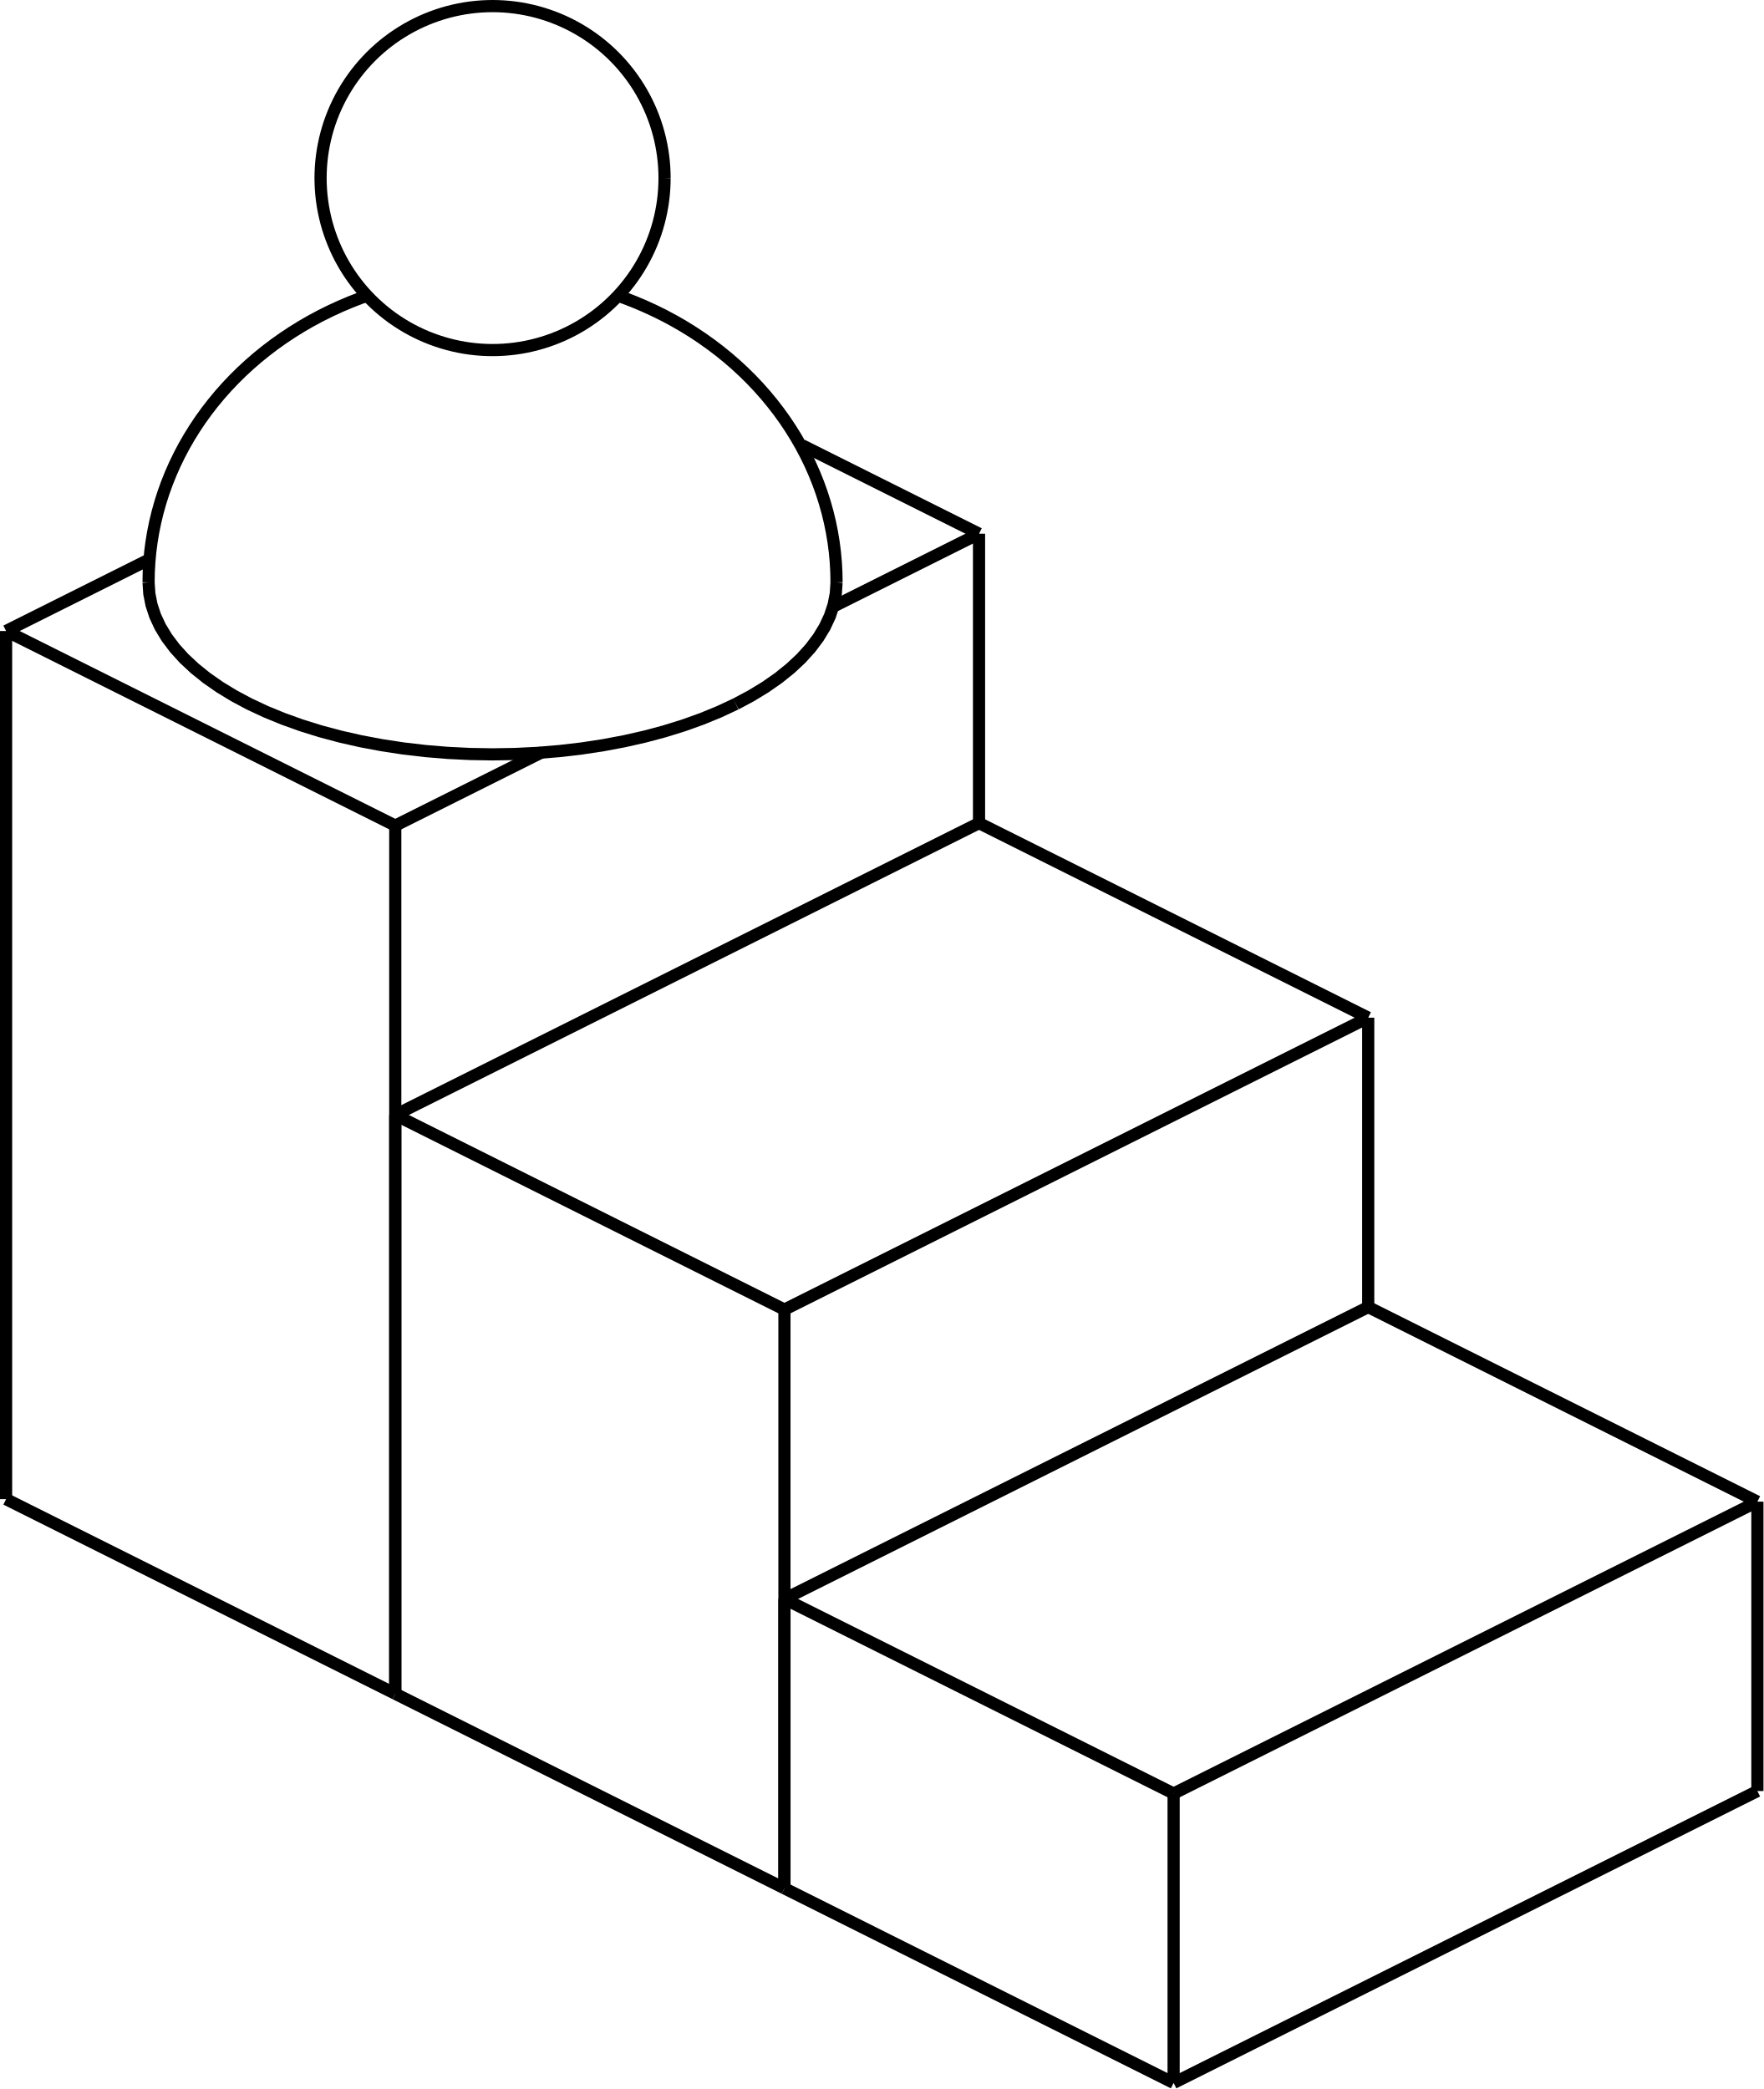
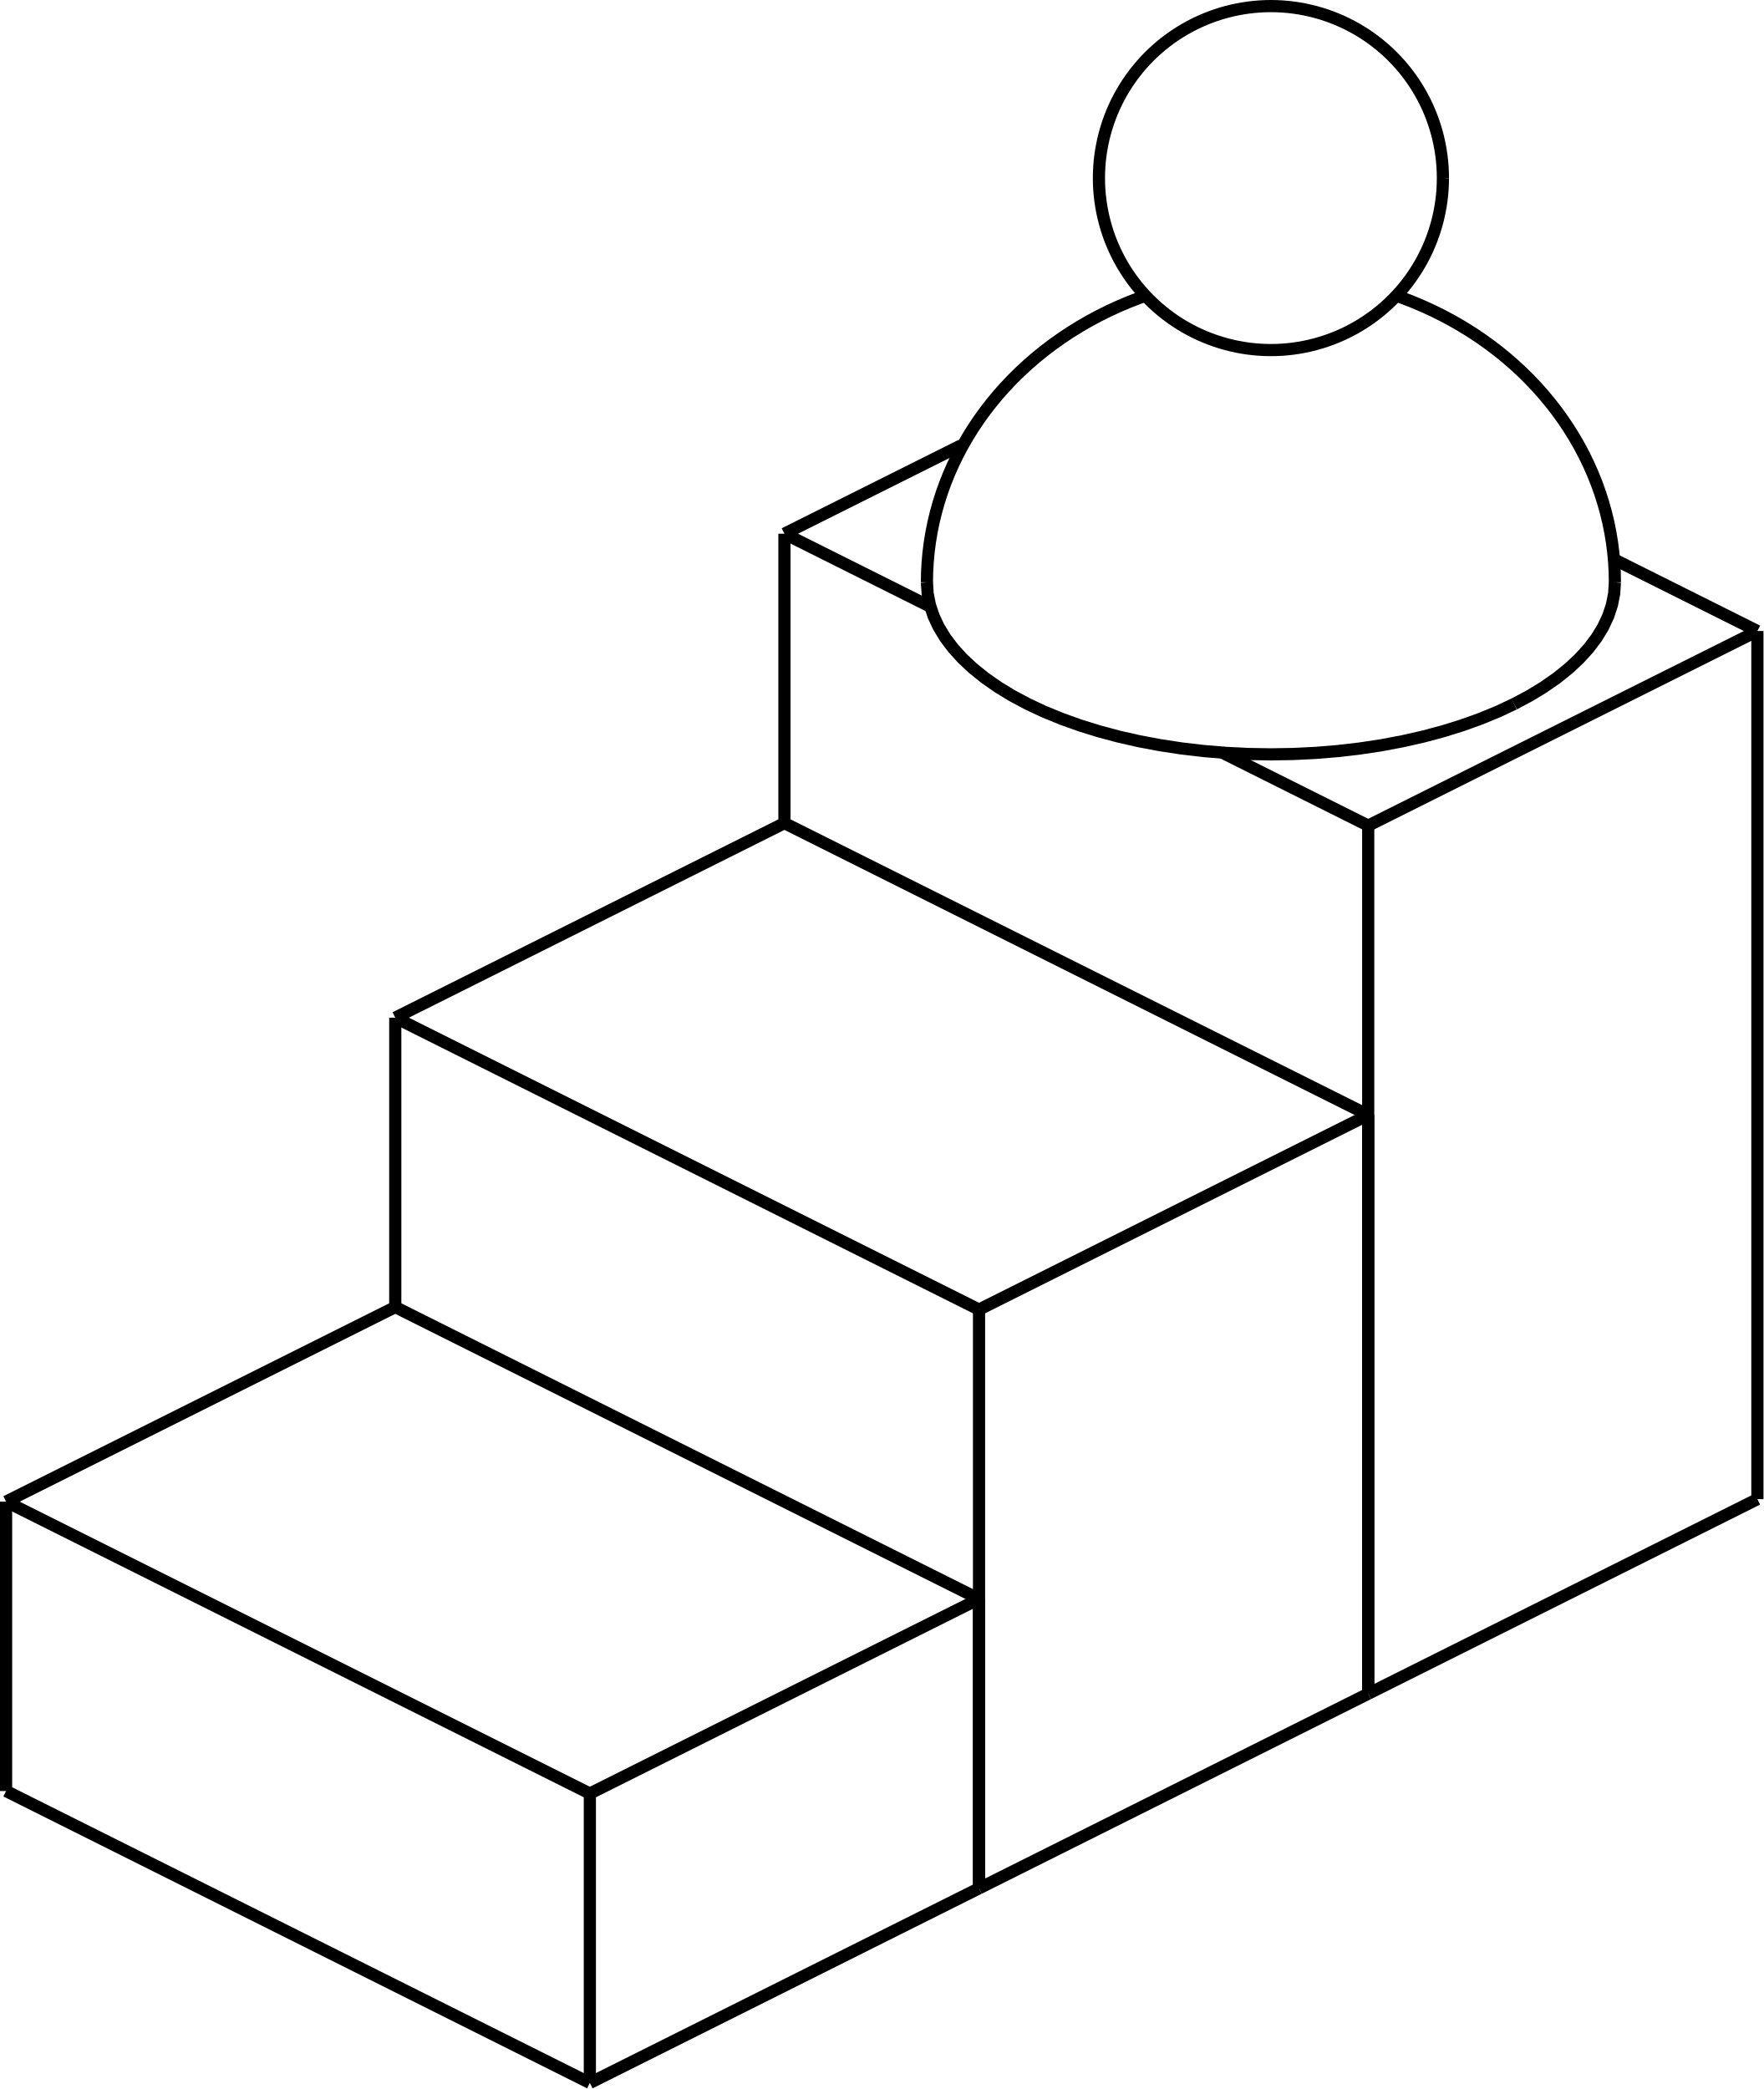
<svg xmlns="http://www.w3.org/2000/svg" width="185.488" height="219.734" viewBox="99.256 82.133 185.488 219.734">
  <g fill="none" stroke="#000" stroke-linejoin="miter" stroke-linecap="butt">
    <g opacity="0.35" />
    <g>
-       <path d="M284.104 270.525L222.701 301.227" stroke-width="1.28" />
-       <path d="M222.701 301.227L181.766 280.759" stroke-width="1.28" />
-       <path d="M243.169 219.619L284.104 240.086" stroke-width="1.28" />
-       <path d="M284.104 240.086L284.104 270.525" stroke-width="1.28" />
-       <path d="M284.104 240.086L222.701 270.787" stroke-width="1.28" />
-       <path d="M222.701 270.787L222.701 301.227" stroke-width="1.28" />
-       <path d="M222.701 270.787L181.766 250.32" stroke-width="1.28" />
-       <path d="M181.766 250.32L181.766 280.759" stroke-width="1.28" />
-       <path d="M181.766 250.32L243.169 219.619" stroke-width="1.28" />
-       <path d="M181.766 280.759L140.831 260.291" stroke-width="1.28" />
-       <path d="M202.234 168.712L243.169 189.179" stroke-width="1.28" />
-       <path d="M243.169 189.179L243.169 219.619" stroke-width="1.28" />
-       <path d="M243.169 189.179L181.766 219.881" stroke-width="1.28" />
-       <path d="M181.766 219.881L181.766 280.759" stroke-width="1.28" />
-       <path d="M181.766 219.881L140.831 199.413" stroke-width="1.28" />
-       <path d="M140.831 199.413L140.831 260.291" stroke-width="1.28" />
-       <path d="M140.831 199.413L202.234 168.712" stroke-width="1.28" />
-       <path d="M140.831 260.291L99.896 239.824" stroke-width="1.28" />
-       <path d="M183.627 128.969L202.234 138.273" stroke-width="1.28" />
-       <path d="M202.234 138.273L202.234 168.712" stroke-width="1.28" />
-       <path d="M202.234 138.273L186.75 146.015" stroke-width="1.28" />
-       <path d="M156.315 161.232L140.831 168.974" stroke-width="1.28" />
-       <path d="M140.831 168.974L140.831 260.291" stroke-width="1.28" />
-       <path d="M140.831 168.974L99.896 148.507" stroke-width="1.28" />
-       <path d="M99.896 148.507L99.896 239.824" stroke-width="1.28" />
-       <path d="M99.896 148.507L114.846 141.031" stroke-width="1.28" />
-       <path d="M176.649 156.182L174.921 156.991L173.091 157.742L171.166 158.432L169.156 159.057L167.068 159.615L164.911 160.103L162.695 160.52L160.429 160.864L158.124 161.133L155.788 161.326L153.431 161.442L151.065 161.481L148.699 161.442L146.342 161.326L144.006 161.133L141.7 160.864L139.435 160.52L137.219 160.103L135.062 159.615L132.974 159.057L130.963 158.432L129.039 157.742L127.209 156.991L125.481 156.182L123.862 155.318L122.36 154.403L120.981 153.44L119.731 152.435L118.614 151.391L117.637 150.313L116.803 149.205L116.116 148.072L115.578 146.919L115.193 145.751L114.961 144.573L114.883 143.39" stroke-width="1.28" />
-       <path d="M187.247 143.39L187.169 144.573L186.937 145.751L186.552 146.919L186.014 148.072L185.327 149.205L184.493 150.313L183.515 151.391L182.399 152.435L181.149 153.44L179.77 154.403L178.268 155.318L176.649 156.182" stroke-width="1.28" />
-       <path d="M114.883 143.39L114.902 142.33L114.961 141.272L115.057 140.216L115.193 139.163L115.366 138.115L115.578 137.072L115.828 136.036L116.116 135.008L116.441 133.989L116.803 132.981L117.202 131.983L117.637 130.997L118.108 130.025L118.614 129.067L119.155 128.125L119.731 127.198L120.339 126.289L120.981 125.399L121.655 124.527L122.36 123.676L123.096 122.846L123.862 122.038L124.657 121.253L125.481 120.492L126.331 119.755L127.209 119.043L128.111 118.358L129.039 117.699L129.99 117.068L130.963 116.464L131.958 115.89L132.974 115.345L134.009 114.831L135.062 114.347L136.132 113.893L137.219 113.472L137.769 113.277" stroke-width="1.28" />
-       <path d="M164.361 113.277L164.911 113.472L165.997 113.893L167.068 114.347L168.121 114.831L169.156 115.345L170.171 115.89L171.166 116.464L172.14 117.068L173.091 117.699L174.018 118.358L174.921 119.043L175.799 119.755L176.649 120.492L177.473 121.253L178.268 122.038L179.034 122.846L179.77 123.676L180.475 124.527L181.149 125.399L181.791 126.289L182.399 127.198L182.974 128.125L183.515 129.067L184.022 130.025L184.493 130.997L184.928 131.983L185.327 132.981L185.689 133.989L186.014 135.008L186.302 136.036L186.552 137.072L186.763 138.115L186.937 139.163L187.073 140.216L187.169 141.272L187.227 142.33L187.247 143.39" stroke-width="1.28" />
+       <path d="M202.234 280.759L161.299 301.227" stroke-width="1.28" />
+       <path d="M161.299 301.227L99.896 270.525" stroke-width="1.28" />
+       <path d="M140.831 219.619L202.234 250.32" stroke-width="1.28" />
+       <path d="M202.234 250.32L202.234 280.759" stroke-width="1.28" />
+       <path d="M202.234 250.32L161.299 270.787" stroke-width="1.28" />
+       <path d="M161.299 270.787L161.299 301.227" stroke-width="1.28" />
+       <path d="M161.299 270.787L99.896 240.086" stroke-width="1.28" />
+       <path d="M99.896 240.086L99.896 270.525" stroke-width="1.28" />
+       <path d="M99.896 240.086L140.831 219.619" stroke-width="1.28" />
+       <path d="M243.169 260.291L202.234 280.759" stroke-width="1.28" />
+       <path d="M181.766 168.712L243.169 199.413" stroke-width="1.28" />
+       <path d="M243.169 199.413L243.169 260.291" stroke-width="1.28" />
+       <path d="M243.169 199.413L202.234 219.881" stroke-width="1.28" />
+       <path d="M202.234 219.881L202.234 280.759" stroke-width="1.28" />
+       <path d="M202.234 219.881L140.831 189.179" stroke-width="1.28" />
+       <path d="M140.831 189.179L140.831 219.619" stroke-width="1.28" />
+       <path d="M140.831 189.179L181.766 168.712" stroke-width="1.28" />
+       <path d="M284.104 239.824L243.169 260.291" stroke-width="1.28" />
+       <path d="M269.154 141.031L284.104 148.507" stroke-width="1.28" />
+       <path d="M284.104 148.507L284.104 239.824" stroke-width="1.28" />
+       <path d="M284.104 148.507L243.169 168.974" stroke-width="1.28" />
+       <path d="M243.169 168.974L243.169 260.291" stroke-width="1.28" />
+       <path d="M243.169 168.974L227.685 161.232" stroke-width="1.28" />
+       <path d="M197.25 146.015L181.766 138.273" stroke-width="1.28" />
+       <path d="M181.766 138.273L181.766 168.712" stroke-width="1.28" />
+       <path d="M181.766 138.273L200.373 128.969" stroke-width="1.28" />
+       <path d="M258.519 156.182L256.791 156.991L254.961 157.742L253.037 158.432L251.026 159.057L248.938 159.615L246.781 160.103L244.565 160.52L242.3 160.864L239.994 161.133L237.658 161.326L235.301 161.442L232.935 161.481L230.569 161.442L228.212 161.326L225.876 161.133L223.571 160.864L221.305 160.52L219.089 160.103L216.932 159.615L214.844 159.057L212.834 158.432L210.909 157.742L209.079 156.991L207.351 156.182L205.732 155.318L204.23 154.403L202.851 153.44L201.601 152.435L200.485 151.391L199.507 150.313L198.673 149.205L197.986 148.072L197.448 146.919L197.063 145.751L196.831 144.573L196.753 143.39" stroke-width="1.28" />
+       <path d="M269.117 143.39L269.039 144.573L268.807 145.751L268.422 146.919L267.884 148.072L267.197 149.205L266.363 150.313L265.386 151.391L264.269 152.435L263.019 153.44L261.64 154.403L260.138 155.318L258.519 156.182" stroke-width="1.28" />
+       <path d="M196.753 143.39L196.773 142.33L196.831 141.272L196.927 140.216L197.063 139.163L197.237 138.115L197.448 137.072L197.698 136.036L197.986 135.008L198.311 133.989L198.673 132.981L199.072 131.983L199.507 130.997L199.978 130.025L200.485 129.067L201.026 128.125L201.601 127.198L202.209 126.289L202.851 125.399L203.525 124.527L204.23 123.676L204.966 122.846L205.732 122.038L206.527 121.253L207.351 120.492L208.201 119.755L209.079 119.043L209.982 118.358L210.909 117.699L211.86 117.068L212.834 116.464L213.829 115.89L214.844 115.345L215.879 114.831L216.932 114.347L218.003 113.893L219.089 113.472L219.639 113.277" stroke-width="1.28" />
+       <path d="M246.231 113.277L246.781 113.472L247.868 113.893L248.938 114.347L249.991 114.831L251.026 115.345L252.042 115.89L253.037 116.464L254.01 117.068L254.961 117.699L255.889 118.358L256.791 119.043L257.669 119.755L258.519 120.492L259.343 121.253L260.138 122.038L260.904 122.846L261.64 123.676L262.345 124.527L263.019 125.399L263.661 126.289L264.269 127.198L264.845 128.125L265.386 129.067L265.892 130.025L266.363 130.997L266.798 131.983L267.197 132.981L267.559 133.989L267.884 135.008L268.172 136.036L268.422 137.072L268.634 138.115L268.807 139.163L268.943 140.216L269.039 141.272L269.098 142.33L269.117 143.39" stroke-width="1.28" />
    </g>
    <g>
-       <path d="M169.156 100.864L169.146 101.456L169.117 102.048L169.069 102.638L169.001 103.226L168.914 103.811L168.808 104.394L168.683 104.972L168.539 105.547L168.377 106.116L168.196 106.68L167.996 107.237L167.779 107.787L167.543 108.331L167.29 108.866L167.02 109.392L166.732 109.91L166.428 110.418L166.107 110.915L165.77 111.402L165.417 111.877L165.049 112.341L164.666 112.793L164.269 113.231L163.857 113.657L163.432 114.068L162.993 114.466L162.542 114.849L162.078 115.217L161.602 115.57L161.116 115.906L160.618 116.227L160.11 116.532L159.593 116.819L159.066 117.09L158.531 117.343L157.988 117.578L157.437 117.796L156.88 117.995L156.316 118.176L155.747 118.339L155.173 118.483L154.594 118.608L154.012 118.714L153.426 118.801L152.838 118.868L152.248 118.917L151.657 118.946L151.065 118.955L150.473 118.946L149.882 118.917L149.292 118.868L148.704 118.801L148.118 118.714L147.536 118.608L146.957 118.483L146.383 118.339L145.813 118.176L145.25 117.995L144.692 117.796L144.142 117.578L143.599 117.343L143.064 117.09L142.537 116.819L142.019 116.532L141.512 116.227L141.014 115.906L140.527 115.57L140.052 115.217L139.588 114.849L139.137 114.466L138.698 114.068L138.273 113.657L137.861 113.231L137.463 112.793L137.08 112.341L136.712 111.877L136.36 111.402L136.023 110.915L135.702 110.418L135.398 109.91L135.11 109.392L134.84 108.866L134.587 108.331L134.351 107.787L134.134 107.237L133.934 106.68L133.753 106.116L133.59 105.547L133.447 104.972L133.322 104.394L133.216 103.811L133.129 103.226L133.061 102.638L133.013 102.048L132.984 101.456L132.974 100.864L132.984 100.272L133.013 99.681L133.061 99.091L133.129 98.503L133.216 97.917L133.322 97.335L133.447 96.756L133.59 96.182L133.753 95.613L133.934 95.049L134.134 94.492L134.351 93.941L134.587 93.398L134.84 92.863L135.11 92.336L135.398 91.819L135.702 91.311L136.023 90.814L136.36 90.327L136.712 89.851L137.08 89.388L137.463 88.936L137.861 88.498L138.273 88.072L138.698 87.66L139.137 87.263L139.588 86.88L140.052 86.512L140.527 86.159L141.014 85.822L141.512 85.502L142.019 85.197L142.537 84.91L143.064 84.639L143.599 84.386L144.142 84.151L144.692 83.933L145.25 83.734L145.813 83.552L146.383 83.39L146.957 83.246L147.536 83.121L148.118 83.015L148.704 82.928L149.292 82.861L149.882 82.812L150.473 82.783L151.065 82.773L151.657 82.783L152.248 82.812L152.838 82.861L153.426 82.928L154.012 83.015L154.594 83.121L155.173 83.246L155.747 83.39L156.316 83.552L156.88 83.734L157.437 83.933L157.988 84.151L158.531 84.386L159.066 84.639L159.593 84.91L160.11 85.197L160.618 85.502L161.116 85.822L161.602 86.159L162.078 86.512L162.542 86.88L162.993 87.263L163.432 87.66L163.857 88.072L164.269 88.498L164.666 88.936L165.049 89.388L165.417 89.851L165.77 90.327L166.107 90.814L166.428 91.311L166.732 91.819L167.02 92.336L167.29 92.863L167.543 93.398L167.779 93.941L167.996 94.492L168.196 95.049L168.377 95.613L168.539 96.182L168.683 96.756L168.808 97.335L168.914 97.917L169.001 98.503L169.069 99.091L169.117 99.681L169.146 100.272L169.156 100.864" stroke-width="1.28" />
+       <path d="M251.026 100.864L251.016 101.456L250.987 102.048L250.939 102.638L250.871 103.226L250.784 103.811L250.678 104.394L250.553 104.972L250.41 105.547L250.247 106.116L250.066 106.68L249.866 107.237L249.649 107.787L249.413 108.331L249.16 108.866L248.89 109.392L248.602 109.91L248.298 110.418L247.977 110.915L247.64 111.402L247.288 111.877L246.92 112.341L246.537 112.793L246.139 113.231L245.727 113.657L245.302 114.068L244.863 114.466L244.412 114.849L243.948 115.217L243.473 115.57L242.986 115.906L242.488 116.227L241.981 116.532L241.463 116.819L240.936 117.09L240.401 117.343L239.858 117.578L239.308 117.796L238.75 117.995L238.187 118.176L237.617 118.339L237.043 118.483L236.464 118.608L235.882 118.714L235.296 118.801L234.708 118.868L234.118 118.917L233.527 118.946L232.935 118.955L232.343 118.946L231.752 118.917L231.162 118.868L230.574 118.801L229.988 118.714L229.406 118.608L228.827 118.483L228.253 118.339L227.684 118.176L227.12 117.995L226.563 117.796L226.012 117.578L225.469 117.343L224.934 117.09L224.407 116.819L223.89 116.532L223.382 116.227L222.884 115.906L222.398 115.57L221.922 115.217L221.458 114.849L221.007 114.466L220.568 114.068L220.143 113.657L219.731 113.231L219.334 112.793L218.951 112.341L218.583 111.877L218.23 111.402L217.893 110.915L217.572 110.418L217.268 109.91L216.98 109.392L216.71 108.866L216.457 108.331L216.221 107.787L216.004 107.237L215.804 106.68L215.623 106.116L215.461 105.547L215.317 104.972L215.192 104.394L215.086 103.811L214.999 103.226L214.931 102.638L214.883 102.048L214.854 101.456L214.844 100.864L214.854 100.272L214.883 99.681L214.931 99.091L214.999 98.503L215.086 97.917L215.192 97.335L215.317 96.756L215.461 96.182L215.623 95.613L215.804 95.049L216.004 94.492L216.221 93.941L216.457 93.398L216.71 92.863L216.98 92.336L217.268 91.819L217.572 91.311L217.893 90.814L218.23 90.327L218.583 89.851L218.951 89.388L219.334 88.936L219.731 88.498L220.143 88.072L220.568 87.66L221.007 87.263L221.458 86.88L221.922 86.512L222.398 86.159L222.884 85.822L223.382 85.502L223.89 85.197L224.407 84.91L224.934 84.639L225.469 84.386L226.012 84.151L226.563 83.933L227.12 83.734L227.684 83.552L228.253 83.39L228.827 83.246L229.406 83.121L229.988 83.015L230.574 82.928L231.162 82.861L231.752 82.812L232.343 82.783L232.935 82.773L233.527 82.783L234.118 82.812L234.708 82.861L235.296 82.928L235.882 83.015L236.464 83.121L237.043 83.246L237.617 83.39L238.187 83.552L238.75 83.734L239.308 83.933L239.858 84.151L240.401 84.386L240.936 84.639L241.463 84.91L241.981 85.197L242.488 85.502L242.986 85.822L243.473 86.159L243.948 86.512L244.412 86.88L244.863 87.263L245.302 87.66L245.727 88.072L246.139 88.498L246.537 88.936L246.92 89.388L247.288 89.851L247.64 90.327L247.977 90.814L248.298 91.311L248.602 91.819L248.89 92.336L249.16 92.863L249.413 93.398L249.649 93.941L249.866 94.492L250.066 95.049L250.247 95.613L250.41 96.182L250.553 96.756L250.678 97.335L250.784 97.917L250.871 98.503L250.939 99.091L250.987 99.681L251.016 100.272L251.026 100.864" stroke-width="1.28" />
    </g>
  </g>
</svg>
